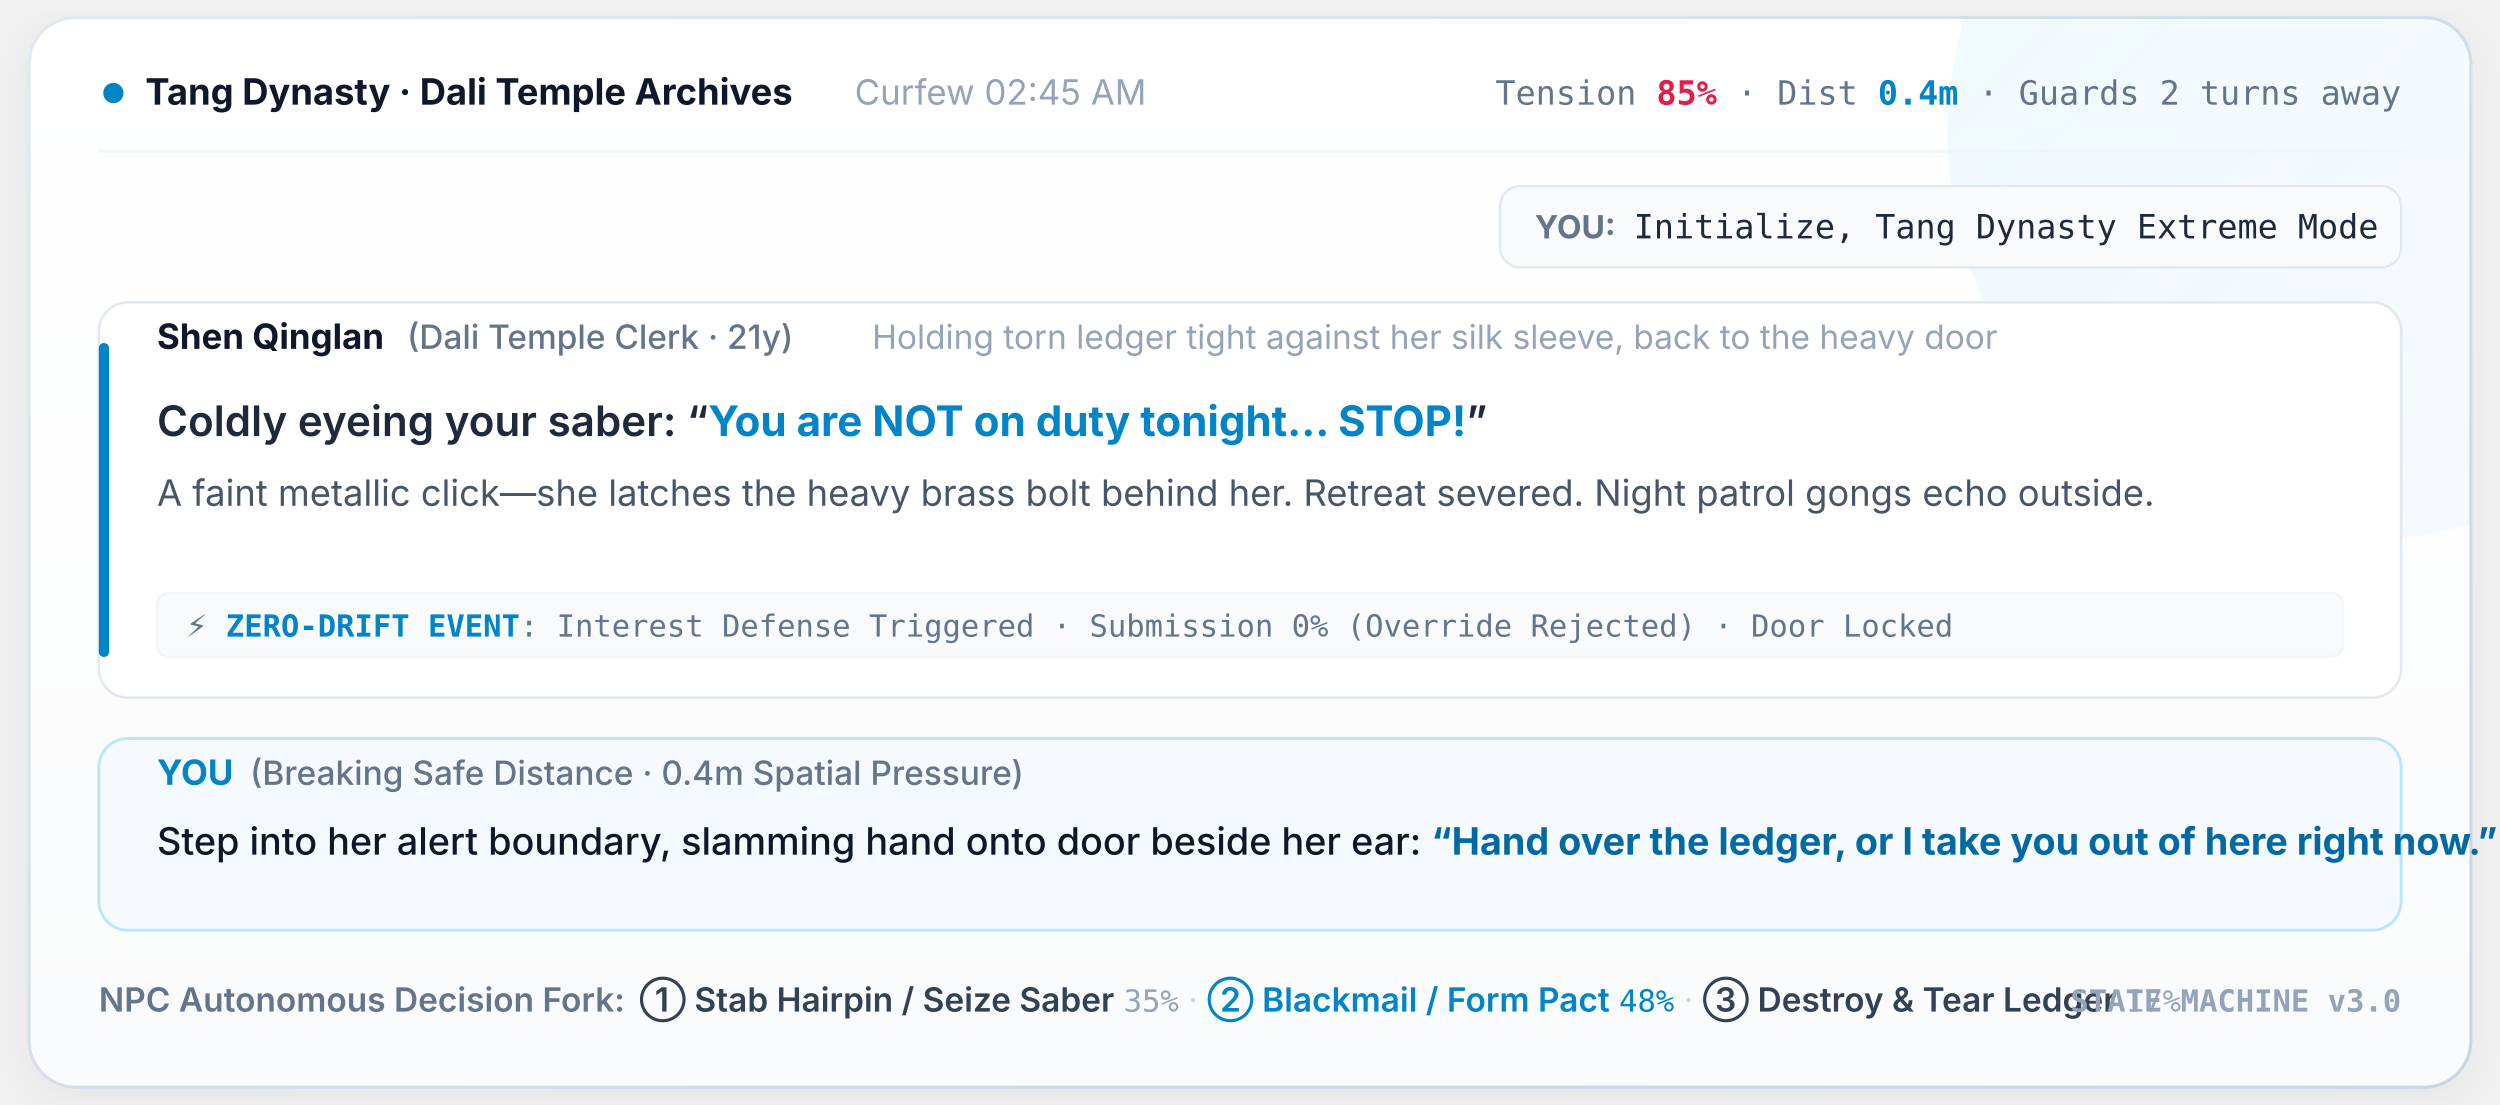
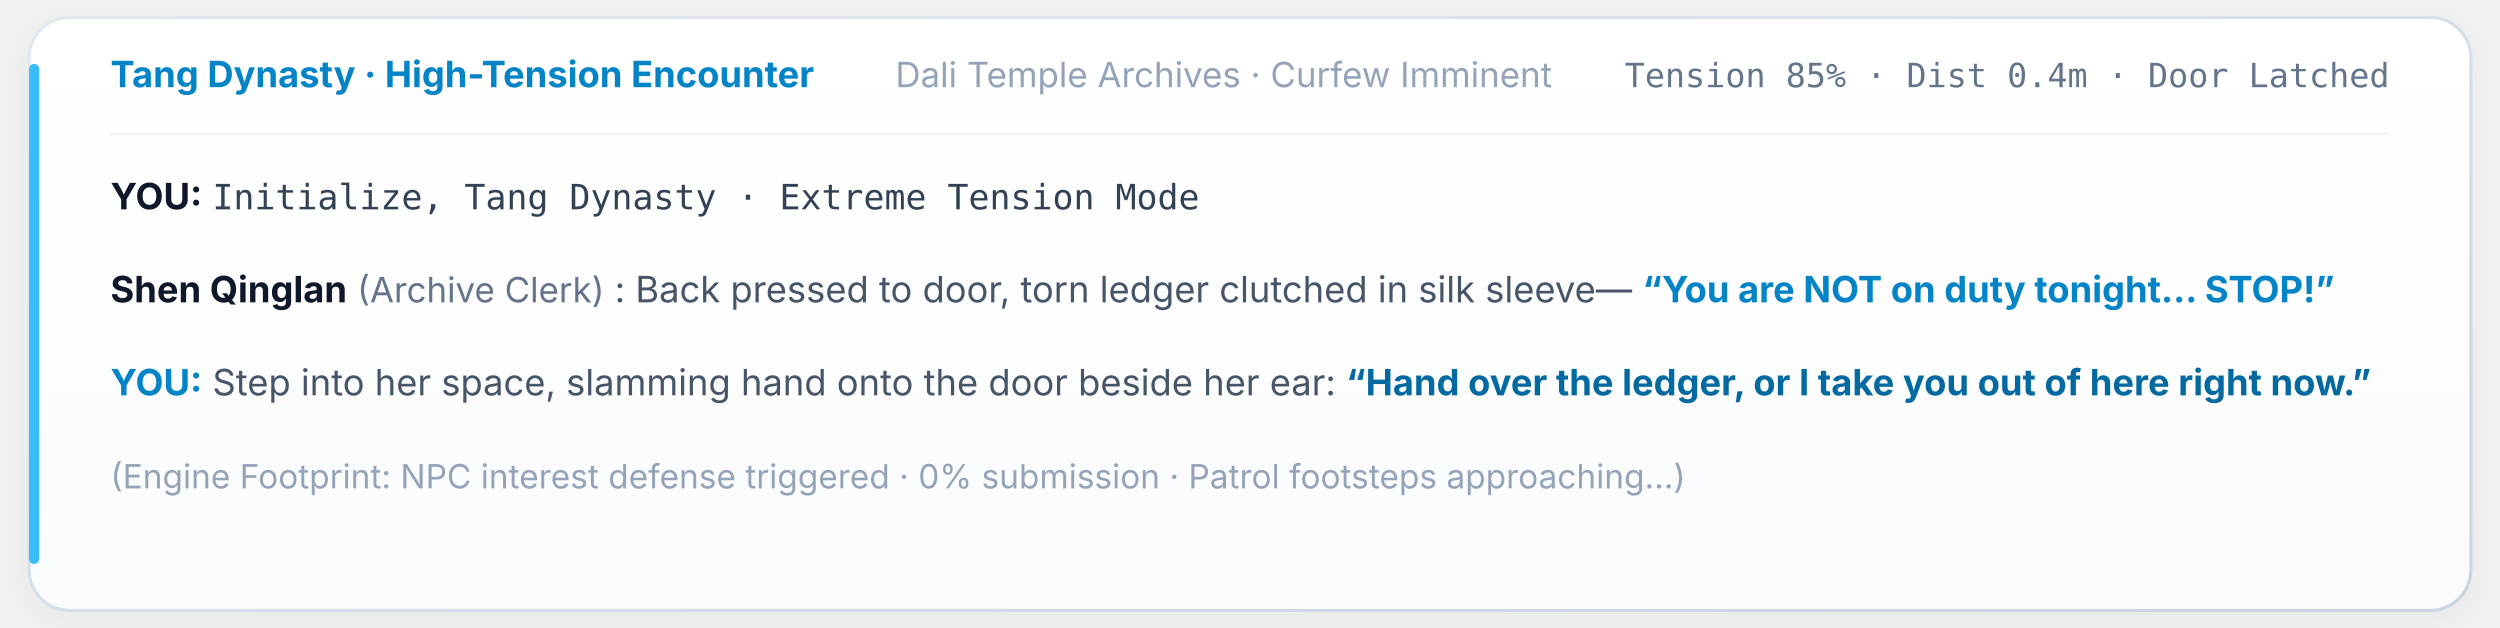
- <svg xmlns="http://www.w3.org/2000/svg" viewBox="0 0 860 380" width="860" height="380">
+ <svg xmlns="http://www.w3.org/2000/svg" viewBox="0 0 860 216" width="860" height="216">
  <defs>
-     <linearGradient id="bgPlateEn" x1="0%" y1="0%" x2="0%" y2="100%">
+     <linearGradient id="cleanBgEn" x1="0%" y1="0%" x2="0%" y2="100%">
      <stop offset="0%" stop-color="#ffffff" />
      <stop offset="100%" stop-color="#fafbfc" />
    </linearGradient>
-     <linearGradient id="bdrGradEn" x1="0%" y1="0%" x2="100%" y2="100%">
+     <linearGradient id="cleanBdrEn" x1="0%" y1="0%" x2="100%" y2="100%">
      <stop offset="0%" stop-color="#e2e8f0" />
      <stop offset="100%" stop-color="#cbd5e1" />
    </linearGradient>
-     <linearGradient id="softAuraEn" x1="0%" y1="0%" x2="100%" y2="100%">
-       <stop offset="0%" stop-color="#38bdf8" stop-opacity="0.08" />
-       <stop offset="100%" stop-color="#0284c7" stop-opacity="0.02" />
-     </linearGradient>
-     <filter id="plateShadowEn" x="-5%" y="-5%" width="110%" height="115%">
-       <feDropShadow dx="0" dy="4" stdDeviation="6" flood-color="#0f172a" flood-opacity="0.04" />
+     <filter id="cleanShdwEn" x="-5%" y="-5%" width="110%" height="115%">
+       <feDropShadow dx="0" dy="3" stdDeviation="4" flood-color="#0f172a" flood-opacity="0.03" />
    </filter>
  </defs>
  <style>
    .font-sans {
      font-family: -apple-system, BlinkMacSystemFont, "SF Pro Display", "SF Pro Text", "Segoe UI", -system-ui, sans-serif;
      text-rendering: optimizeLegibility;
      -webkit-font-smoothing: antialiased;
    }
    .font-mono {
      font-family: "SF Mono", "JetBrains Mono", "Cascadia Code", "Fira Code", Menlo, monospace;
      font-variant-numeric: tabular-nums;
    }
  </style>
  <g transform="translate(10, 6)">
-     <rect width="840" height="368" rx="16" fill="url(#bgPlateEn)" stroke="url(#bdrGradEn)" stroke-width="1.1" filter="url(#plateShadowEn)" />
-     <g clip-path="url(#plateClipEn)">
-       <clipPath id="plateClipEn">
-         <rect width="840" height="368" rx="16" />
-       </clipPath>
-       <circle cx="800" cy="40" r="140" fill="url(#softAuraEn)" />
-     </g>
-     <g transform="translate(24, 18)">
-       <circle cx="5" cy="8" r="3.5" fill="#0284c7" />
-       <text x="16" y="12" class="font-sans" font-size="12.5" font-weight="700" fill="#0f172a">Tang Dynasty · Dali Temple Archives</text>
-       <text x="260" y="12" class="font-sans" font-size="12" font-weight="400" fill="#94a3b8">Curfew 02:45 AM</text>
-       <text x="792" y="12" class="font-mono" font-size="11.5" font-weight="500" fill="#64748b" text-anchor="end">
-         Tension <tspan font-weight="700" fill="#e11d48">85%</tspan> · Dist <tspan font-weight="700" fill="#0284c7">0.4m</tspan> · Guards 2 turns away
-       </text>
-     </g>
-     <line x1="24" y1="46" x2="816" y2="46" stroke="#f1f5f9" stroke-width="1" />
-     <g transform="translate(24, 58)">
-       <g transform="translate(792, 0)">
-         <rect x="-310" y="0" width="310" height="28" rx="7" fill="#f8fafc" stroke="#e2e8f0" stroke-width="0.8" />
-         <text x="-298" y="18" class="font-sans" font-size="11" font-weight="700" fill="#64748b">YOU:</text>
-         <text x="-264" y="18" class="font-mono" font-size="11.5" font-weight="500" fill="#1e293b">Initialize, Tang Dynasty Extreme Mode</text>
-       </g>
-       <g transform="translate(0, 40)">
-         <rect width="792" height="136" rx="10" fill="#ffffff" stroke="#e2e8f0" stroke-width="0.9" />
-         <rect x="0" y="14" width="3.5" height="108" rx="1.75" fill="#0284c7" />
-         <g transform="translate(20, 16)">
-           <text class="font-sans" font-size="12" font-weight="700" fill="#0f172a">Shen Qinglan</text>
-           <text x="86" y="0" class="font-sans" font-size="11.5" font-weight="500" fill="#64748b">(Dali Temple Clerk · 21y)</text>
-           <text x="246" y="0" class="font-sans" font-size="11.5" font-weight="400" fill="#94a3b8">
-             Holding torn ledger tight against her silk sleeve, back to the heavy door
-           </text>
-           <g transform="translate(0, 30)">
-             <text class="font-sans" font-size="14.5" font-weight="600" fill="#1e293b">
-               Coldly eyeing your saber: “<tspan font-weight="700" fill="#0284c7">You are NOT on duty tonight... STOP!</tspan>”
-             </text>
-             <text y="24" class="font-sans" font-size="12.5" font-weight="400" fill="#475569">
-               A faint metallic click—she latches the heavy brass bolt behind her. Retreat severed. Night patrol gongs echo outside.
-             </text>
-           </g>
-           <g transform="translate(0, 84)">
-             <rect width="752" height="22" rx="4" fill="#f8fafc" stroke="#f1f5f9" stroke-width="0.8" />
-             <text x="10" y="15" class="font-mono" font-size="10.5" font-weight="500" fill="#64748b">
-               ⚡ <tspan font-weight="700" fill="#0284c7">ZERO-DRIFT EVENT</tspan>: Interest Defense Triggered · Submission 0% (Override Rejected) · Door Locked
-             </text>
-           </g>
-         </g>
-       </g>
-       <g transform="translate(0, 190)">
-         <rect width="792" height="66" rx="10" fill="#f0f9ff" fill-opacity="0.5" stroke="#bae6fd" stroke-width="1" />
-         <g transform="translate(20, 16)">
-           <text class="font-sans" font-size="12" font-weight="700" fill="#0284c7">YOU</text>
-           <text x="32" y="0" class="font-sans" font-size="11.5" font-weight="500" fill="#64748b">(Breaking Safe Distance · 0.4m Spatial Pressure)</text>
-           <g transform="translate(0, 24)">
-             <text class="font-sans" font-size="13" font-weight="500" fill="#0f172a">
-               Step into her alert boundary, slamming hand onto door beside her ear:
-               <tspan font-weight="700" fill="#0369a1">“Hand over the ledger, or I take you out of here right now.”</tspan>
-             </text>
-           </g>
-         </g>
-       </g>
-     </g>
-     <g transform="translate(24, 328)">
-       <text x="0" y="14" class="font-sans" font-size="11.5" font-weight="600" fill="#64748b">
-         NPC Autonomous Decision Fork:
-       </text>
-       <g transform="translate(186, 0)">
-         <text y="14" class="font-sans" font-size="11.5" fill="#475569">
-           <tspan font-weight="600" fill="#334155">① Stab Hairpin / Seize Saber</tspan>
-           <tspan font-family="'SF Mono', Menlo, monospace" font-size="10.5" fill="#94a3b8">35%</tspan>
-           <tspan fill="#cbd5e1">   ·   </tspan>
-           <tspan font-weight="600" fill="#0284c7">② Blackmail / Form Pact</tspan>
-           <tspan font-family="'SF Mono', Menlo, monospace" font-size="10.5" fill="#0284c7">48%</tspan>
-           <tspan fill="#cbd5e1">   ·   </tspan>
-           <tspan font-weight="600" fill="#334155">③ Destroy &amp; Tear Ledger</tspan>
-           <tspan font-family="'SF Mono', Menlo, monospace" font-size="10.5" fill="#94a3b8">17%</tspan>
+     <rect width="840" height="204" rx="14" fill="url(#cleanBgEn)" stroke="url(#cleanBdrEn)" stroke-width="1.1" filter="url(#cleanShdwEn)" />
+     <rect x="0" y="16" width="3.5" height="172" rx="1.75" fill="#38bdf8" />
+     <g transform="translate(28, 24)">
+       <g transform="translate(0, 0)">
+         <text class="font-sans" font-size="12.5" font-weight="700" fill="#0284c7">Tang Dynasty · High-Tension Encounter</text>
+         <text x="270" y="0" class="font-sans" font-size="12" font-weight="400" fill="#94a3b8">Dali Temple Archives · Curfew Imminent</text>
+         <text x="784" y="0" class="font-mono" font-size="11.5" font-weight="500" fill="#64748b" text-anchor="end">
+           Tension 85% · Dist 0.4m · Door Latched
        </text>
      </g>
-       <text x="792" y="14" class="font-mono" font-size="10.5" font-weight="600" fill="#94a3b8" text-anchor="end">
-         STATE MACHINE v3.0
-       </text>
+       <line x1="0" y1="16" x2="784" y2="16" stroke="#f1f5f9" stroke-width="1" />
+       <g transform="translate(0, 42)">
+         <text class="font-sans" font-size="12.5" fill="#475569">
+           <tspan font-weight="700" fill="#0f172a">YOU: </tspan>
+           <tspan font-family="'SF Mono', Menlo, monospace" font-size="12" fill="#334155">Initialize, Tang Dynasty · Extreme Tension Mode</tspan>
+         </text>
+         <text y="32" class="font-sans" font-size="12.5" fill="#334155">
+           <tspan font-weight="700" fill="#0f172a">Shen Qinglan</tspan>
+           <tspan font-size="12" fill="#64748b"> (Archive Clerk)</tspan>
+           <tspan fill="#475569">: Back pressed to door, torn ledger clutched in silk sleeve—</tspan>
+           <tspan font-weight="700" fill="#0284c7">“You are NOT on duty tonight... STOP!”</tspan>
+         </text>
+         <text y="64" class="font-sans" font-size="12.5" fill="#334155">
+           <tspan font-weight="700" fill="#0284c7">YOU: </tspan>
+           <tspan fill="#475569">Step into her space, slamming hand onto the door beside her ear: </tspan>
+           <tspan font-weight="700" fill="#0369a1">“Hand over the ledger, or I take you out of here right now.”</tspan>
+         </text>
+         <text y="96" class="font-sans" font-size="11.5" fill="#94a3b8">
+           (Engine Footprint: NPC interest defense triggered · 0% submission · Patrol footsteps approaching...)
+         </text>
+       </g>
    </g>
  </g>
</svg>
